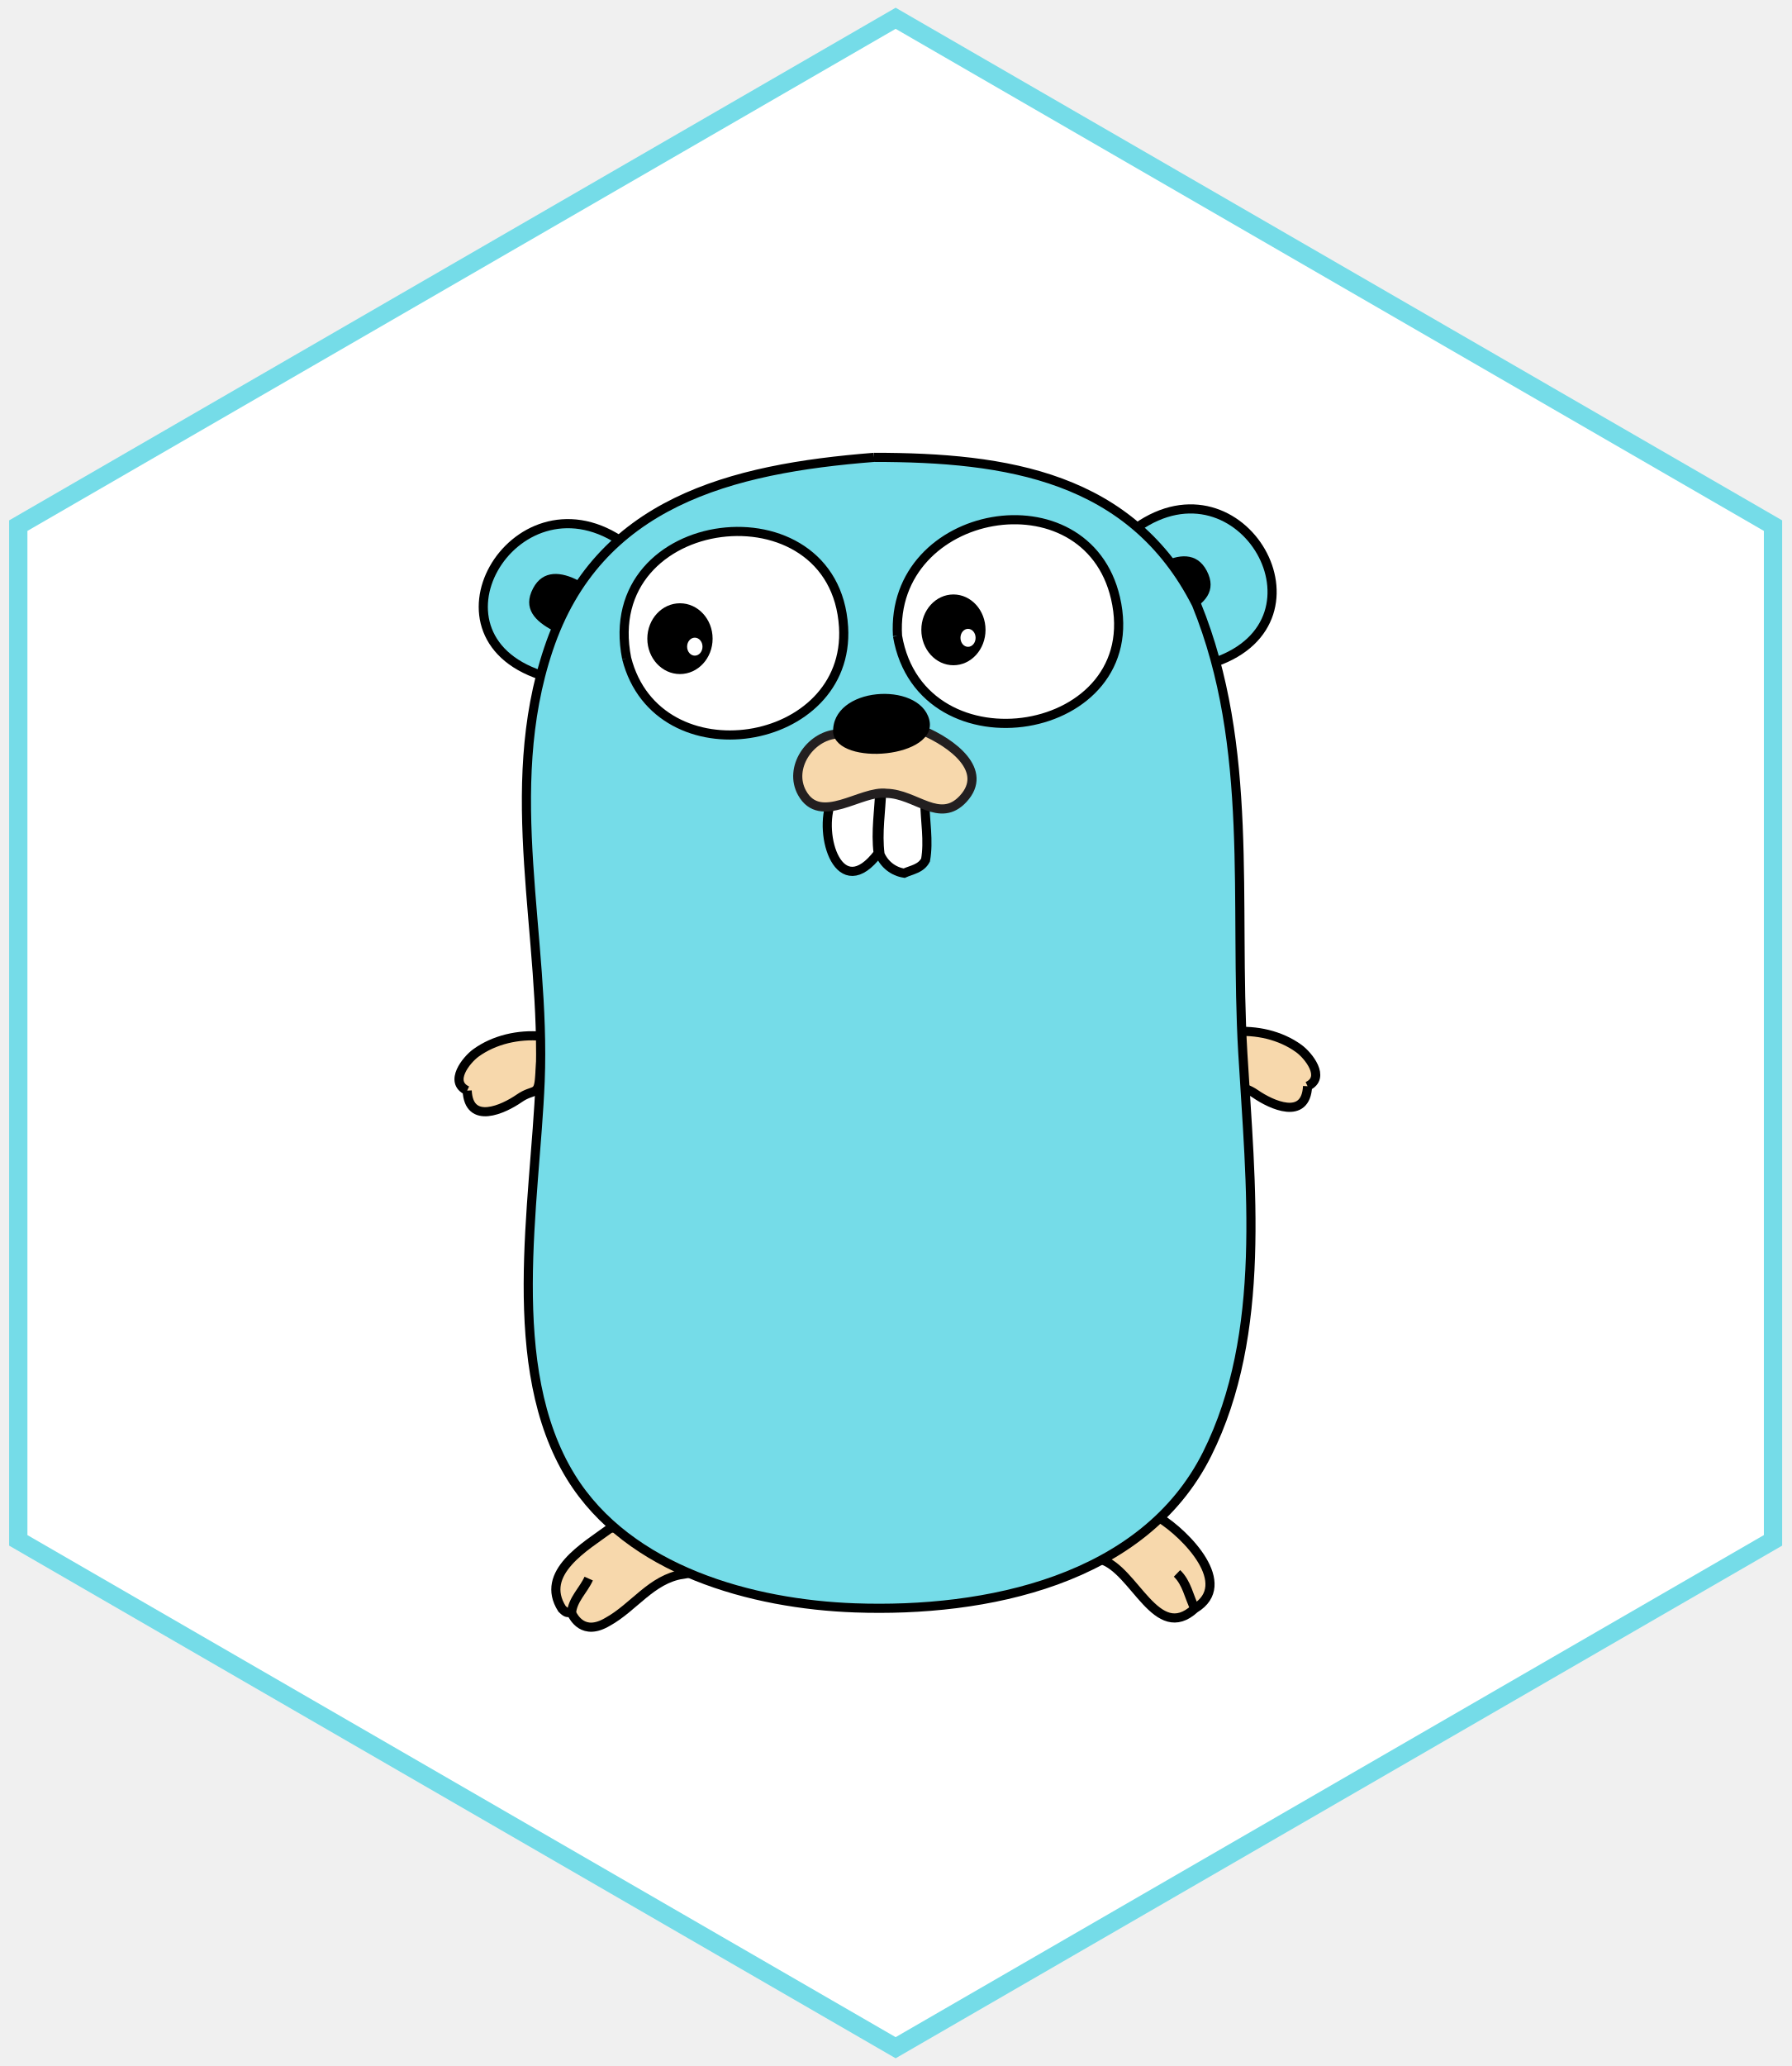
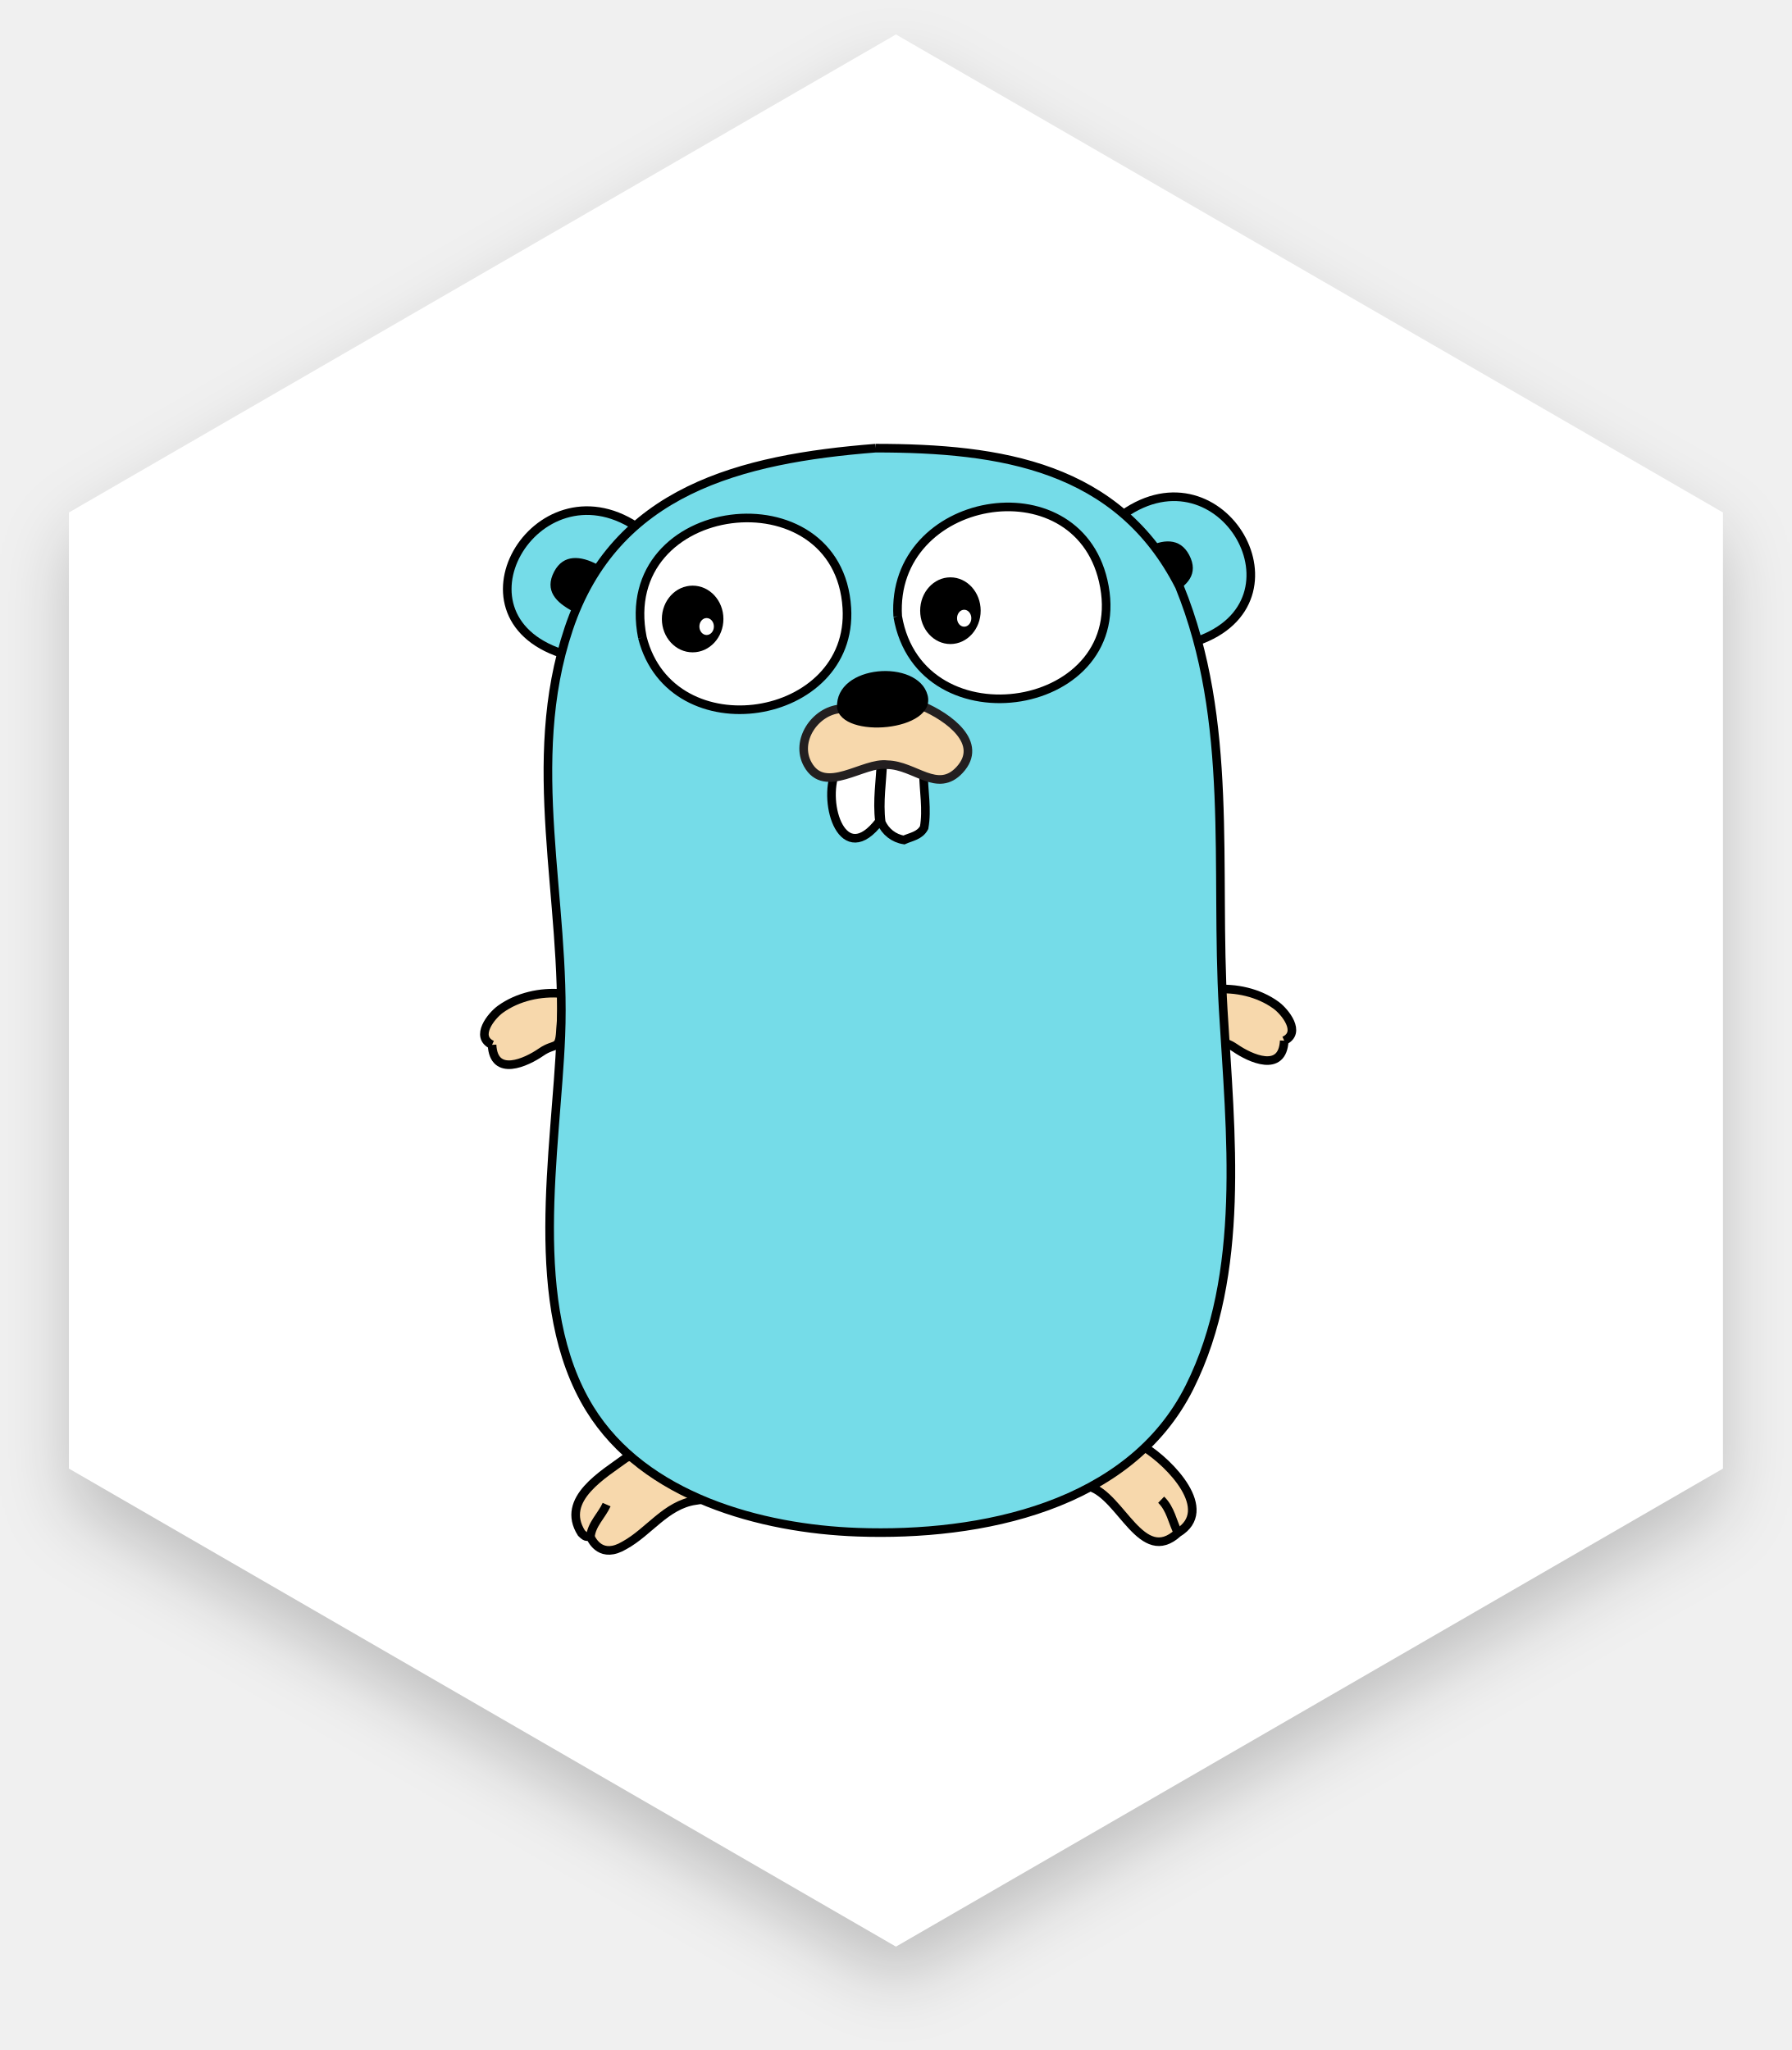
- <svg xmlns="http://www.w3.org/2000/svg" width="98px" height="113px" viewBox="0 0 98 113" version="1.1">
-   <defs />
+ <svg xmlns="http://www.w3.org/2000/svg" xmlns:xlink="http://www.w3.org/1999/xlink" width="104px" height="119px" viewBox="0 0 104 119" version="1.1">
+   <defs>
+     <polygon id="path-1" points="48 0 96 27.75 96 83.25 48 111 -2.35633735e-12 83.25 -2.38653541e-12 27.75" />
+     <filter x="-50%" y="-50%" width="200%" height="200%" filterUnits="objectBoundingBox" id="filter-2">
+       <feOffset dx="0" dy="2" in="SourceAlpha" result="shadowOffsetOuter1" />
+       <feGaussianBlur stdDeviation="2" in="shadowOffsetOuter1" result="shadowBlurOuter1" />
+       <feColorMatrix values="0 0 0 0 0   0 0 0 0 0   0 0 0 0 0  0 0 0 0.2 0" type="matrix" in="shadowBlurOuter1" />
+     </filter>
+   </defs>
  <g id="Page-1" stroke="none" stroke-width="1" fill="none" fill-rule="evenodd">
-     <g id="DesktopHD_Round7_ClientGuides-Copy" transform="translate(-388, -1417)">
+     <g id="DesktopHD_Round7_ClientGuides-Copy" transform="translate(-385, -1416)">
      <g id="clients-copy" transform="translate(389, 1067)">
        <g id="row1">
          <g id="go" transform="translate(0, 351)">
-             <polygon id="Polygon" stroke="#75DCE8" stroke-linecap="round" fill="#FFFFFF" points="48 0 96 27.75 96 83.25 48 111 -2.35633735e-12 83.25 -2.38653541e-12 27.75" />
+             <g id="Polygon">
+               <use fill="black" fill-opacity="1" filter="url(#filter-2)" xlink:href="#path-1" />
+               <use fill="#FFFFFF" fill-rule="evenodd" xlink:href="#path-1" />
+             </g>
            <g transform="translate(24, 24)">
              <path d="M0.558,34.651 C0.65,36.549 2.545,35.671 3.403,35.077 C4.217,34.514 4.456,34.982 4.527,33.87 C4.574,33.139 4.658,32.408 4.617,31.675 C3.385,31.563 2.045,31.857 1.035,32.591 C0.515,32.969 -0.46,34.177 0.558,34.651" id="Shape" stroke="#000000" stroke-width="0.5" fill="#F7D8AC" />
              <path id="Shape" stroke="#000000" stroke-width="0.5" fill="#C6B198" />
              <path d="M4.936,12.035 C-2.324,9.991 3.075,0.746 8.905,4.549 L4.936,12.035 Z" id="Shape" stroke="#000000" stroke-width="0.5" fill="#75DCE8" />
              <path d="M37.194,3.855 C42.941,-0.185 48.134,8.93 41.455,11.224 L37.194,3.855 Z" id="Shape" stroke="#000000" stroke-width="0.5" fill="#75DCE8" />
              <path d="M38.43,58.015 C39.89,58.919 42.558,61.653 40.368,62.978 C38.264,64.907 37.087,60.862 35.24,60.301 C36.035,59.22 37.043,58.234 38.43,58.015 Z" id="Shape" stroke="#000000" stroke-width="0.5" fill="#F7D8AC" />
              <path d="M40.368,62.978 C40.044,62.332 39.935,61.578 39.393,61.057" id="Shape" stroke="#000000" stroke-width="0.5" />
              <path d="M12.352,61.104 C10.638,61.37 9.674,62.917 8.246,63.703 C6.9,64.506 6.385,63.445 6.264,63.23 C6.053,63.134 6.07,63.32 5.745,62.992 C4.497,61.021 7.045,59.58 8.371,58.601 C10.219,58.227 11.377,59.83 12.352,61.104 Z" id="Shape" stroke="#000000" stroke-width="0.5" fill="#F7D8AC" />
              <path d="M6.264,63.23 C6.329,62.479 6.924,61.976 7.207,61.341" id="Shape" stroke="#000000" stroke-width="0.5" />
              <path d="M5.239,9.482 C4.282,8.974 3.579,8.286 4.165,7.177 C4.707,6.15 5.715,6.261 6.673,6.769 L5.239,9.482 Z" id="Shape" fill="#000000" />
              <path d="M39.942,8.517 C40.9,8.01 41.603,7.321 41.017,6.212 C40.474,5.186 39.467,5.297 38.509,5.804 L39.942,8.517 Z" id="Shape" fill="#000000" />
              <path d="M46.536,34.41 C46.444,36.308 44.549,35.43 43.691,34.836 C42.876,34.273 42.638,34.741 42.567,33.629 C42.52,32.898 42.436,32.167 42.477,31.434 C43.709,31.322 45.049,31.616 46.058,32.35 C46.578,32.728 47.554,33.936 46.536,34.41" id="Shape" stroke="#000000" stroke-width="0.5" fill="#F7D8AC" />
              <path id="Shape" stroke="#000000" stroke-width="0.5" fill="#F7D8AC" />
              <path d="M22.819,0.015 C30.088,0.015 36.902,1.055 40.454,8.046 C43.642,15.881 42.508,24.329 42.994,32.61 C43.412,39.72 44.338,47.934 41.042,54.523 C37.576,61.455 28.913,63.199 21.777,62.943 C16.171,62.743 9.399,60.912 6.235,55.785 C2.524,49.771 4.281,40.828 4.551,34.136 C4.87,26.209 2.405,18.258 5.007,10.501 C7.706,2.454 14.985,0.635 22.819,0.015" id="Shape" stroke="#000000" stroke-width="0.5" fill="#75DCE8" />
              <path d="M24.102,9.782 C25.407,17.376 37.808,15.368 36.027,7.709 C34.43,0.842 23.669,2.743 24.102,9.782" id="Shape" stroke="#000000" stroke-width="0.5" fill="#FFFFFF" />
              <path d="M9.284,11.01 C10.975,17.621 21.549,15.929 21.151,9.297 C20.673,1.355 7.667,2.887 9.284,11.01" id="Shape" stroke="#000000" stroke-width="0.5" fill="#FFFFFF" />
              <path d="M25.599,18.894 C25.604,19.881 25.823,20.99 25.636,22.04 C25.384,22.516 24.89,22.567 24.465,22.759 C23.876,22.667 23.381,22.28 23.145,21.728 C22.993,20.53 23.201,19.369 23.239,18.17 L25.599,18.894 Z" id="Shape" stroke="#000000" stroke-width="0.5" fill="#FFFFFF" />
              <g id="Group" transform="translate(10.35529, 7.954802)">
                <ellipse id="Oval" fill="#000000" cx="1.845" cy="1.977" rx="1.786" ry="1.936" />
                <ellipse id="Oval" fill="#FFFFFF" cx="2.657" cy="2.414" rx="0.421" ry="0.492" />
              </g>
              <g id="Group" transform="translate(25.28618, 7.472693)">
                <ellipse id="Oval" fill="#000000" cx="1.875" cy="1.977" rx="1.756" ry="1.936" />
                <ellipse id="Oval" fill="#FFFFFF" cx="2.674" cy="2.414" rx="0.414" ry="0.492" />
              </g>
              <path d="M20.496,18.787 C19.717,20.676 20.93,24.456 23.044,21.668 C22.893,20.469 23.1,19.309 23.139,18.109 L20.496,18.787 Z" id="Shape" stroke="#000000" stroke-width="0.5" fill="#FFFFFF" />
              <g id="Group" transform="translate(18.5432, 12.89642)">
                <path d="M2.219,2.251 C0.767,2.375 -0.42,4.103 0.335,5.47 C1.335,7.281 3.567,5.31 4.957,5.494 C6.556,5.527 7.867,7.187 9.152,5.794 C10.581,4.245 8.536,2.736 6.939,2.062 L2.219,2.251 Z" id="Shape" stroke="#231F20" stroke-width="0.5" fill="#F7D8AC" />
                <path d="M2.037,2.175 C1.929,-0.343 6.725,-0.658 7.291,1.45 C7.856,3.553 2.273,4.041 2.037,2.175 C1.848,0.685 2.037,2.175 2.037,2.175 Z" id="Shape" fill="#000000" />
              </g>
            </g>
          </g>
        </g>
      </g>
    </g>
  </g>
</svg>
